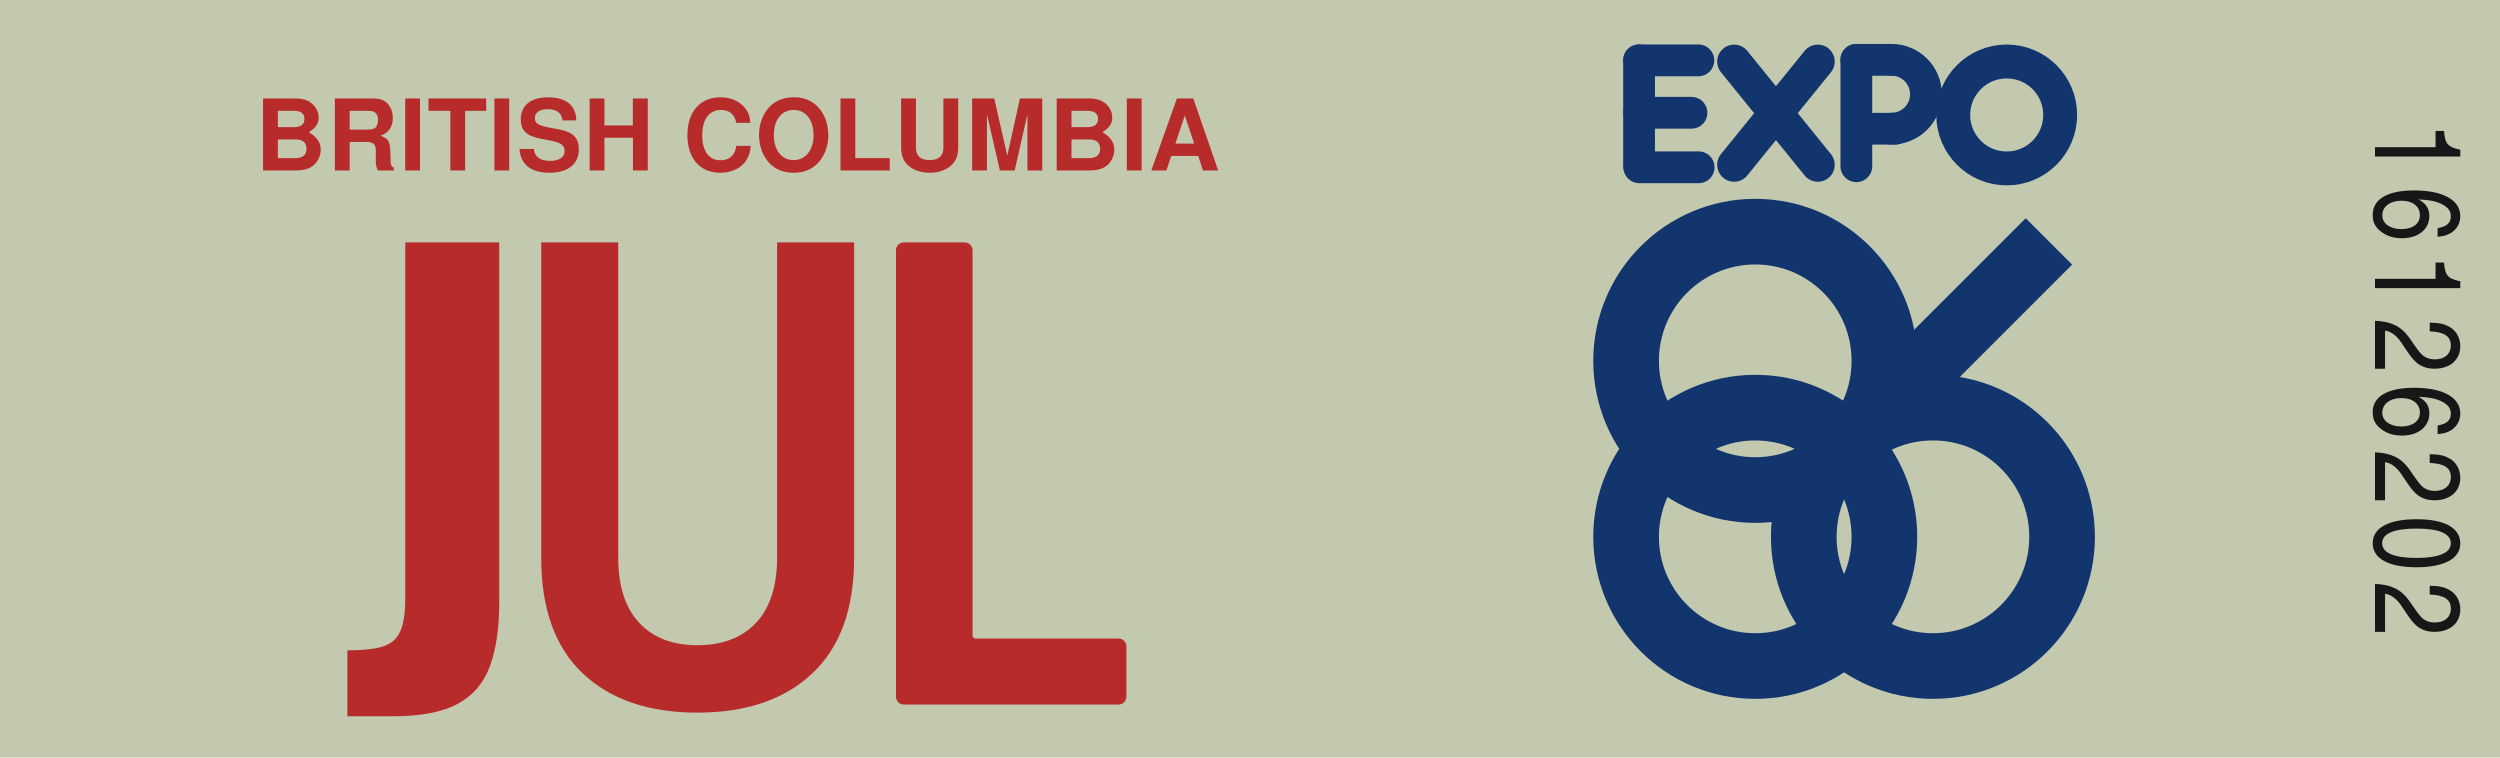
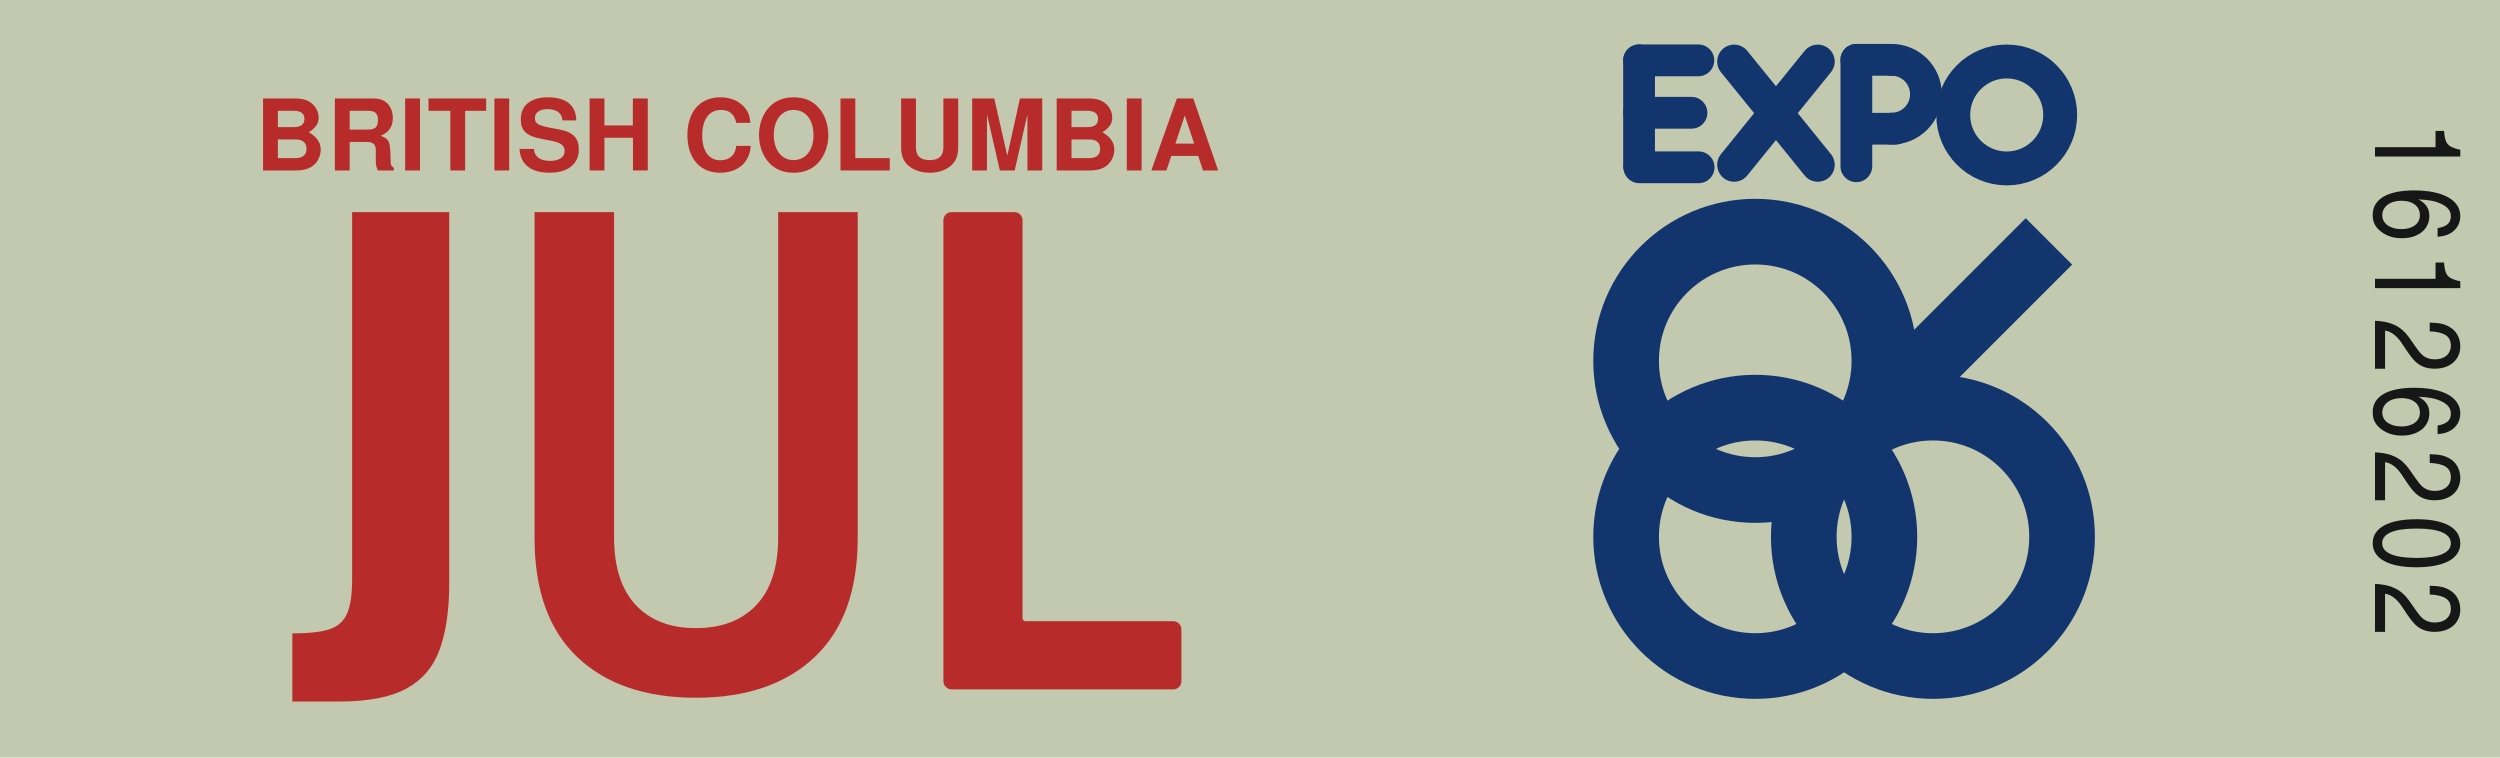
<svg xmlns="http://www.w3.org/2000/svg" viewBox="0 0 330 100" width="330" height="100">
  <g data-role="renewal-decal" data-accuracy="photograph-reviewed reconstruction; font and colour approximate" data-printing-system="expo-linked" data-typography-review="1986" data-font-evidence="visual candidates; historical font identity unconfirmed" data-placement="rear">
    <rect x="0" y="0" width="330" height="100" fill="#c3c9ae" />
    <g data-role="decal-legend" data-die="bc-decal-print-normal" data-fit="natural" role="img" aria-label="BRITISH COLUMBIA">
      <g transform="translate(33.656 13) scale(0.095)" fill="none" stroke="#b72b2b" stroke-width="0" stroke-linecap="square" stroke-linejoin="round">
        <g transform="translate(0 0)" data-character="B" fill="#b72b2b" stroke="none" fill-rule="evenodd">
          <path d="M11.248 100.0H56.241C67.764 100.0 75.446 97.805 81.481 92.73C87.517 87.654 91.358 79.287 91.358 71.193C91.358 61.317 86.145 53.498 74.76 46.914C84.636 40.604 88.477 34.842 88.477 26.337C88.477 19.342 85.048 12.209 79.424 7.27C73.525 2.195 66.529 0.0 55.83 0.0H11.248ZM31.824 17.147H54.184C63.786 17.147 68.724 20.988 68.724 28.395C68.724 35.94 63.786 39.781 54.184 39.781H31.824ZM31.824 56.927H56.379C66.392 56.927 71.605 61.317 71.605 69.959C71.605 78.464 66.392 82.853 56.379 82.853H31.824Z" />
        </g>
        <g transform="translate(100.04 0)" data-character="R" fill="#b72b2b" stroke="none" fill-rule="evenodd">
          <path d="M31.55 60.357H55.144C64.06 60.357 67.901 63.923 67.901 72.154V76.269C67.764 78.875 67.764 81.344 67.764 82.853C67.764 92.318 68.313 95.199 70.782 100.0H92.867V96.296C89.712 94.513 88.477 92.455 88.477 88.066C87.929 58.573 87.38 57.202 74.623 51.715C85.871 47.325 91.495 39.232 91.495 27.023C91.495 19.067 88.752 11.797 83.951 6.859C79.424 2.195 73.114 0.0 64.609 0.0H10.974V100.0H31.55ZM31.55 43.21V17.147H56.379C62.277 17.147 64.609 17.695 67.215 19.753C69.684 21.811 70.919 25.24 70.919 29.904C70.919 34.705 69.684 38.546 67.215 40.604C64.883 42.524 62.277 43.21 56.379 43.21Z" />
        </g>
        <g transform="translate(200.08 0)" data-character="I" fill="#b72b2b" stroke="none" fill-rule="evenodd">
          <path d="M29.218 0.0H8.642V100.0H29.218Z" />
        </g>
        <g transform="translate(239.214 0)" data-character="T" fill="#b72b2b" stroke="none" fill-rule="evenodd">
          <path d="M52.812 17.147H82.03V0.0H1.92V17.147H32.236V100.0H52.812Z" />
        </g>
        <g transform="translate(324.027 0)" data-character="I" fill="#b72b2b" stroke="none" fill-rule="evenodd">
          <path d="M29.218 0.0H8.642V100.0H29.218Z" />
        </g>
        <g transform="translate(363.161 0)" data-character="S" fill="#b72b2b" stroke="none" fill-rule="evenodd">
          <path d="M83.265 30.453C83.128 9.739 69.273 -1.646 44.033 -1.646C20.027 -1.646 6.173 9.602 6.173 29.081C6.173 44.582 13.992 52.126 34.294 55.967L48.285 58.711C62.003 61.317 67.078 65.158 67.078 73.251C67.078 81.619 59.396 86.694 46.914 86.694C32.922 86.694 25.103 80.796 24.417 70.096H4.39C5.624 91.495 20.302 103.155 45.816 103.155C71.605 103.155 86.831 91.221 86.831 70.782C86.831 55.007 78.875 46.776 60.357 43.21L44.719 40.192C30.041 37.311 25.789 34.431 25.789 27.16C25.789 19.616 32.373 14.815 43.073 14.815C56.104 14.815 63.374 20.302 64.06 30.453Z" />
        </g>
        <g transform="translate(455.656 0)" data-character="H" fill="#b72b2b" stroke="none" fill-rule="evenodd">
          <path d="M69.547 54.595V100.0H90.123V0.0H69.41V37.449H29.904V0.0H9.328V100.0H29.904V54.595Z" />
        </g>
        <g transform="translate(555.696 0)" data-character=" " fill="#b72b2b" stroke="none" fill-rule="evenodd">
          <path d="" />
        </g>
        <g transform="translate(594.83 0)" data-character="C" fill="#b72b2b" stroke="none" fill-rule="evenodd">
          <path d="M93.553 33.882C92.867 25.24 91.084 19.753 86.831 14.129C79.15 3.978 66.804 -1.646 51.852 -1.646C23.594 -1.646 6.036 18.519 6.036 50.892C6.036 83.128 23.457 103.155 51.303 103.155C76.269 103.155 92.73 88.752 93.964 65.844H73.937C72.565 78.601 64.609 85.871 51.852 85.871C35.94 85.871 26.612 72.977 26.612 51.166C26.612 29.081 36.351 15.912 52.538 15.912C64.472 15.912 71.193 21.674 73.937 33.882Z" />
        </g>
        <g transform="translate(694.87 0)" data-character="O" fill="#b72b2b" stroke="none" fill-rule="evenodd">
          <path d="M53.498 -1.646C39.506 -1.646 27.984 3.018 19.479 12.209C10.562 21.811 5.487 35.802 5.487 50.754C5.487 65.706 10.562 79.835 19.479 89.3C28.121 98.628 39.369 103.155 53.635 103.155C67.901 103.155 79.15 98.628 87.791 89.3C96.433 80.11 101.783 65.569 101.783 51.44C101.783 35.802 96.708 21.674 87.791 12.209C79.012 2.743 68.038 -1.646 53.498 -1.646ZM53.635 15.912C70.508 15.912 81.207 29.63 81.207 51.303C81.207 71.879 70.096 85.597 53.635 85.597C36.9 85.597 26.063 71.879 26.063 50.754C26.063 29.63 36.9 15.912 53.635 15.912Z" />
        </g>
        <g transform="translate(802.592 0)" data-character="L" fill="#b72b2b" stroke="none" fill-rule="evenodd">
          <path d="M31.55 0.0H10.974V100.0H79.424V82.853H31.55Z" />
        </g>
        <g transform="translate(887.405 0)" data-character="U" fill="#b72b2b" stroke="none" fill-rule="evenodd">
          <path d="M69.136 0.0V67.764C69.136 79.835 62.963 85.597 50.069 85.597C37.174 85.597 31.001 79.835 31.001 67.764V0.0H10.425V67.764C10.425 79.012 13.443 86.968 20.165 93.004C27.435 99.588 37.997 103.155 50.069 103.155C62.14 103.155 72.702 99.588 79.973 93.004C86.694 86.968 89.712 79.012 89.712 67.764V0.0Z" />
        </g>
        <g transform="translate(987.445 0)" data-character="M" fill="#b72b2b" stroke="none" fill-rule="evenodd">
          <path d="M29.63 22.085 47.599 100.0H68.176L85.871 22.085V100.0H106.447V0.0H75.446L57.888 79.561L39.781 0.0H9.053V100.0H29.63Z" />
        </g>
        <g transform="translate(1102.711 0)" data-character="B" fill="#b72b2b" stroke="none" fill-rule="evenodd">
          <path d="M11.248 100.0H56.241C67.764 100.0 75.446 97.805 81.481 92.73C87.517 87.654 91.358 79.287 91.358 71.193C91.358 61.317 86.145 53.498 74.76 46.914C84.636 40.604 88.477 34.842 88.477 26.337C88.477 19.342 85.048 12.209 79.424 7.27C73.525 2.195 66.529 0.0 55.83 0.0H11.248ZM31.824 17.147H54.184C63.786 17.147 68.724 20.988 68.724 28.395C68.724 35.94 63.786 39.781 54.184 39.781H31.824ZM31.824 56.927H56.379C66.392 56.927 71.605 61.317 71.605 69.959C71.605 78.464 66.392 82.853 56.379 82.853H31.824Z" />
        </g>
        <g transform="translate(1202.751 0)" data-character="I" fill="#b72b2b" stroke="none" fill-rule="evenodd">
          <path d="M29.218 0.0H8.642V100.0H29.218Z" />
        </g>
        <g transform="translate(1241.885 0)" data-character="A" fill="#b72b2b" stroke="none" fill-rule="evenodd">
          <path d="M68.724 79.835 75.309 100.0H96.433L61.866 0.0H39.095L3.567 100.0H24.554L31.276 79.835ZM63.1 62.689H37.037L50.069 23.594Z" />
        </g>
      </g>
    </g>
-     <g data-role="decal-month" data-die="bc-decal-print-1986-month-reconstruction" data-fit="natural" role="img" aria-label="JUL">
-       <g transform="translate(44.971 32) scale(0.61)" fill="none" stroke="#b72b2b" stroke-width="0" stroke-linecap="square" stroke-linejoin="round">
+     <g data-role="decal-month" data-die="bc-decal-print-1986-rounded-reconstruction" data-fit="natural" role="img" aria-label="JUL">
+       <g transform="translate(37.678 28) scale(0.63)" fill="none" stroke="#b72b2b" stroke-width="0" stroke-linecap="square" stroke-linejoin="round">
        <g transform="translate(0 0)" data-character="J" fill="#b72b2b" stroke="none" fill-rule="evenodd">
          <path d="M1.447 102.54V88.264Q5.043 88.264 7.494 87.841Q9.945 87.418 11.343 86.251Q12.74 85.083 13.357 82.836Q13.974 80.589 13.974 77.063V0.0H34.312V77.893Q34.312 86.147 32.314 91.641Q30.317 97.134 25.334 99.837Q20.351 102.54 11.321 102.54Z" />
        </g>
-         <g transform="translate(34.052 0)" data-character="U" fill="#b72b2b" stroke="none" fill-rule="evenodd">
+         <g transform="translate(42.852 0)" data-character="U" fill="#b72b2b" stroke="none" fill-rule="evenodd">
          <path d="M43.134 101.749Q27.284 101.749 18.312 93.243Q9.341 84.736 9.341 68.26V0.0H26.005V68.126Q26.005 77.451 30.535 82.305Q35.066 87.16 43.111 87.16Q51.281 87.16 55.834 82.305Q60.388 77.451 60.388 68.126V0.0H77.052V68.26Q77.052 84.736 68.018 93.243Q58.984 101.749 43.134 101.749Z" />
        </g>
-         <g transform="translate(112.449 0)" data-character="L" fill="#b72b2b" stroke="none" fill-rule="evenodd">
+         <g transform="translate(130.149 0)" data-character="L" fill="#b72b2b" stroke="none" fill-rule="evenodd">
          <path d="M7.714 98.286V1.714Q7.714 1.0 8.214 0.5Q8.714 0.0 9.429 0.0H22.571Q23.286 0.0 23.786 0.5Q24.286 1.0 24.286 1.714V85.0Q24.286 85.714 25.0 85.714H55.857Q56.571 85.714 57.071 86.214Q57.571 86.714 57.571 87.429V98.286Q57.571 99.0 57.071 99.5Q56.571 100.0 55.857 100.0H9.429Q8.714 100.0 8.214 99.5Q7.714 99.0 7.714 98.286Z" />
        </g>
      </g>
    </g>
    <g data-role="decal-expo-logo" data-artwork="expo86-linked-logo" data-source="user-supplied-Expo86logo.svg" data-accuracy="supplied geometry; photographic placement and ink approximate" transform="translate(207.4406 0) scale(0.2795389)" role="img" aria-label="Expo 86 linked event symbol">
      <line fill="none" stroke="#12356e" stroke-width="15" stroke-linecap="round" x1="59.899" y1="28.5" x2="31.899" y2="28.5" data-logo-part="wordmark" />
      <line fill="none" stroke="#12356e" stroke-width="15" stroke-linecap="round" x1="56.649" y1="53.25" x2="31.899" y2="53.25" data-logo-part="wordmark" />
      <line fill="none" stroke="#12356e" stroke-width="15" stroke-linecap="round" x1="60.024" y1="79" x2="32.024" y2="79" data-logo-part="wordmark" />
      <line fill="none" stroke="#12356e" stroke-width="15" stroke-linecap="round" x1="31.899" y1="28.5" x2="31.899" y2="78.313" data-logo-part="wordmark" />
      <line fill="none" stroke="#12356e" stroke-width="16" stroke-linecap="round" x1="76.784" y1="29.067" x2="116.284" y2="77.817" data-logo-part="wordmark" />
      <line fill="none" stroke="#12356e" stroke-width="16" stroke-linecap="round" x1="116.284" y1="29.067" x2="76.784" y2="77.817" data-logo-part="wordmark" />
      <line fill="none" stroke="#12356e" stroke-width="15" stroke-linecap="round" x1="151.117" y1="28.25" x2="134.5" y2="28.25" data-logo-part="wordmark" />
      <line fill="none" stroke="#12356e" stroke-width="15" stroke-linecap="round" x1="134.5" y1="28.25" x2="134.5" y2="78.5" data-logo-part="wordmark" />
      <path fill="none" stroke="#12356e" stroke-width="15" stroke-linecap="round" d="M151,60.744c0.039,0,0.078,0.006,0.117,0.006 c8.975,0,16.25-7.275,16.25-16.25s-7.275-16.25-16.25-16.25c-0.039,0-0.078,0.006-0.117,0.006" data-logo-part="wordmark" />
      <line fill="none" stroke="#12356e" stroke-width="15" stroke-linecap="round" x1="152.906" y1="60.781" x2="135.406" y2="60.781" data-logo-part="wordmark" />
      <circle fill="none" stroke="#12356e" stroke-width="16" stroke-linecap="round" cx="205.5" cy="54.284" r="25.25" data-logo-part="wordmark" />
      <path fill="none" stroke="#12356e" stroke-width="31" d="M147.742,170.386c0,33.708-27.282,61.019-60.97,61.019 c-33.689,0-61-27.311-61-61.019c0-33.69,27.31-61,61-61C120.46,109.386,147.742,136.696,147.742,170.386z" data-logo-part="linked86" />
      <path fill="none" stroke="#12356e" stroke-width="31" d="M147.742,253.486c0,33.709-27.282,61.02-60.97,61.02 c-33.689,0-61-27.311-61-61.02c0-33.69,27.31-61.001,61-61.001C120.46,192.485,147.742,219.796,147.742,253.486z" data-logo-part="linked86" />
      <path fill="none" stroke="#12356e" stroke-width="31" d="M231.643,253.486c0,33.709-27.281,61.02-60.97,61.02 c-33.689,0-60.999-27.311-60.999-61.02c0-33.69,27.309-61.001,60.999-61.001C204.361,192.485,231.643,219.796,231.643,253.486z" data-logo-part="linked86" />
      <line fill="none" stroke="#12356e" stroke-width="31" x1="146.434" y1="193" x2="225.434" y2="114" data-logo-part="linked86" />
    </g>
    <g transform="translate(313.5 50) rotate(90)">
      <g data-role="decal-serial" data-die="bc-decal-print-control" data-fit="natural" role="img" aria-label="16126202">
        <g transform="translate(-34.045 -11.5) scale(0.115)" fill="none" stroke="#171717" stroke-width="0" stroke-linecap="square" stroke-linejoin="round">
          <g transform="translate(0 0)" data-character="1" fill="#171717" stroke="none" fill-rule="evenodd">
            <path d="M40.947 2.089H33.148C29.944 16.574 26.462 19.638 11.56 20.752V30.501H30.223V100.0H40.947Z" />
          </g>
          <g transform="translate(75.51 0)" data-character="6" fill="#171717" stroke="none" fill-rule="evenodd">
            <path d="M57.521 28.134C56.825 21.17 55.989 17.967 53.76 13.928C49.721 6.407 42.34 2.089 33.844 2.089C15.32 2.089 4.318 22.006 4.318 55.153C4.318 85.655 14.345 102.646 32.312 102.646C40.669 102.646 46.379 99.861 51.532 93.175C56.825 86.351 59.192 78.691 59.192 68.942C59.192 50.279 48.886 37.604 33.705 37.604C25.07 37.604 19.22 41.504 14.624 50.139C15.181 37.744 16.574 30.641 19.777 23.955C23.259 16.435 27.855 12.953 33.983 12.953C41.643 12.953 45.822 17.549 47.632 28.134ZM32.869 48.468C42.479 48.468 48.747 56.825 48.747 69.638C48.747 82.73 42.34 91.643 32.869 91.643C22.981 91.643 16.156 82.73 16.156 69.777C16.156 56.685 22.563 48.468 32.869 48.468Z" />
          </g>
          <g transform="translate(151.02 0)" data-character="1" fill="#171717" stroke="none" fill-rule="evenodd">
            <path d="M40.947 2.089H33.148C29.944 16.574 26.462 19.638 11.56 20.752V30.501H30.223V100.0H40.947Z" />
          </g>
          <g transform="translate(226.53 0)" data-character="2" fill="#171717" stroke="none" fill-rule="evenodd">
            <path d="M15.042 37.187C15.877 20.195 20.752 12.953 31.337 12.953C40.947 12.953 47.214 20.056 47.214 31.198C47.214 36.212 45.961 40.529 43.593 43.872C41.783 46.518 39.136 48.886 32.451 53.621L21.727 61.142C9.192 70.195 3.621 81.755 2.925 100.0H57.939V88.44H14.206C15.042 81.755 20.056 75.07 28.134 69.638L36.49 64.067C45.265 58.217 49.164 54.735 52.228 50.696C56.128 45.265 57.939 39.136 57.939 31.476C57.939 13.788 47.632 2.089 32.173 2.089C22.563 2.089 14.345 6.685 10.028 14.345C6.546 20.334 5.292 25.905 5.014 37.187Z" />
          </g>
          <g transform="translate(302.04 0)" data-character="6" fill="#171717" stroke="none" fill-rule="evenodd">
            <path d="M57.521 28.134C56.825 21.17 55.989 17.967 53.76 13.928C49.721 6.407 42.34 2.089 33.844 2.089C15.32 2.089 4.318 22.006 4.318 55.153C4.318 85.655 14.345 102.646 32.312 102.646C40.669 102.646 46.379 99.861 51.532 93.175C56.825 86.351 59.192 78.691 59.192 68.942C59.192 50.279 48.886 37.604 33.705 37.604C25.07 37.604 19.22 41.504 14.624 50.139C15.181 37.744 16.574 30.641 19.777 23.955C23.259 16.435 27.855 12.953 33.983 12.953C41.643 12.953 45.822 17.549 47.632 28.134ZM32.869 48.468C42.479 48.468 48.747 56.825 48.747 69.638C48.747 82.73 42.34 91.643 32.869 91.643C22.981 91.643 16.156 82.73 16.156 69.777C16.156 56.685 22.563 48.468 32.869 48.468Z" />
          </g>
          <g transform="translate(377.55 0)" data-character="2" fill="#171717" stroke="none" fill-rule="evenodd">
            <path d="M15.042 37.187C15.877 20.195 20.752 12.953 31.337 12.953C40.947 12.953 47.214 20.056 47.214 31.198C47.214 36.212 45.961 40.529 43.593 43.872C41.783 46.518 39.136 48.886 32.451 53.621L21.727 61.142C9.192 70.195 3.621 81.755 2.925 100.0H57.939V88.44H14.206C15.042 81.755 20.056 75.07 28.134 69.638L36.49 64.067C45.265 58.217 49.164 54.735 52.228 50.696C56.128 45.265 57.939 39.136 57.939 31.476C57.939 13.788 47.632 2.089 32.173 2.089C22.563 2.089 14.345 6.685 10.028 14.345C6.546 20.334 5.292 25.905 5.014 37.187Z" />
          </g>
          <g transform="translate(453.06 0)" data-character="0" fill="#171717" stroke="none" fill-rule="evenodd">
            <path d="M32.033 2.089C14.206 2.089 4.178 20.056 4.178 52.228C4.178 84.401 14.067 102.646 31.755 102.646C49.304 102.646 59.331 84.401 59.331 52.507C59.331 20.613 49.304 2.089 32.033 2.089ZM31.894 12.953C42.758 12.953 48.607 26.741 48.607 52.228C48.607 78.134 42.758 91.783 31.755 91.783C20.613 91.783 14.903 78.273 14.903 52.228C14.903 26.323 20.752 12.953 31.894 12.953Z" />
          </g>
          <g transform="translate(528.57 0)" data-character="2" fill="#171717" stroke="none" fill-rule="evenodd">
            <path d="M15.042 37.187C15.877 20.195 20.752 12.953 31.337 12.953C40.947 12.953 47.214 20.056 47.214 31.198C47.214 36.212 45.961 40.529 43.593 43.872C41.783 46.518 39.136 48.886 32.451 53.621L21.727 61.142C9.192 70.195 3.621 81.755 2.925 100.0H57.939V88.44H14.206C15.042 81.755 20.056 75.07 28.134 69.638L36.49 64.067C45.265 58.217 49.164 54.735 52.228 50.696C56.128 45.265 57.939 39.136 57.939 31.476C57.939 13.788 47.632 2.089 32.173 2.089C22.563 2.089 14.345 6.685 10.028 14.345C6.546 20.334 5.292 25.905 5.014 37.187Z" />
          </g>
        </g>
      </g>
    </g>
  </g>
</svg>
